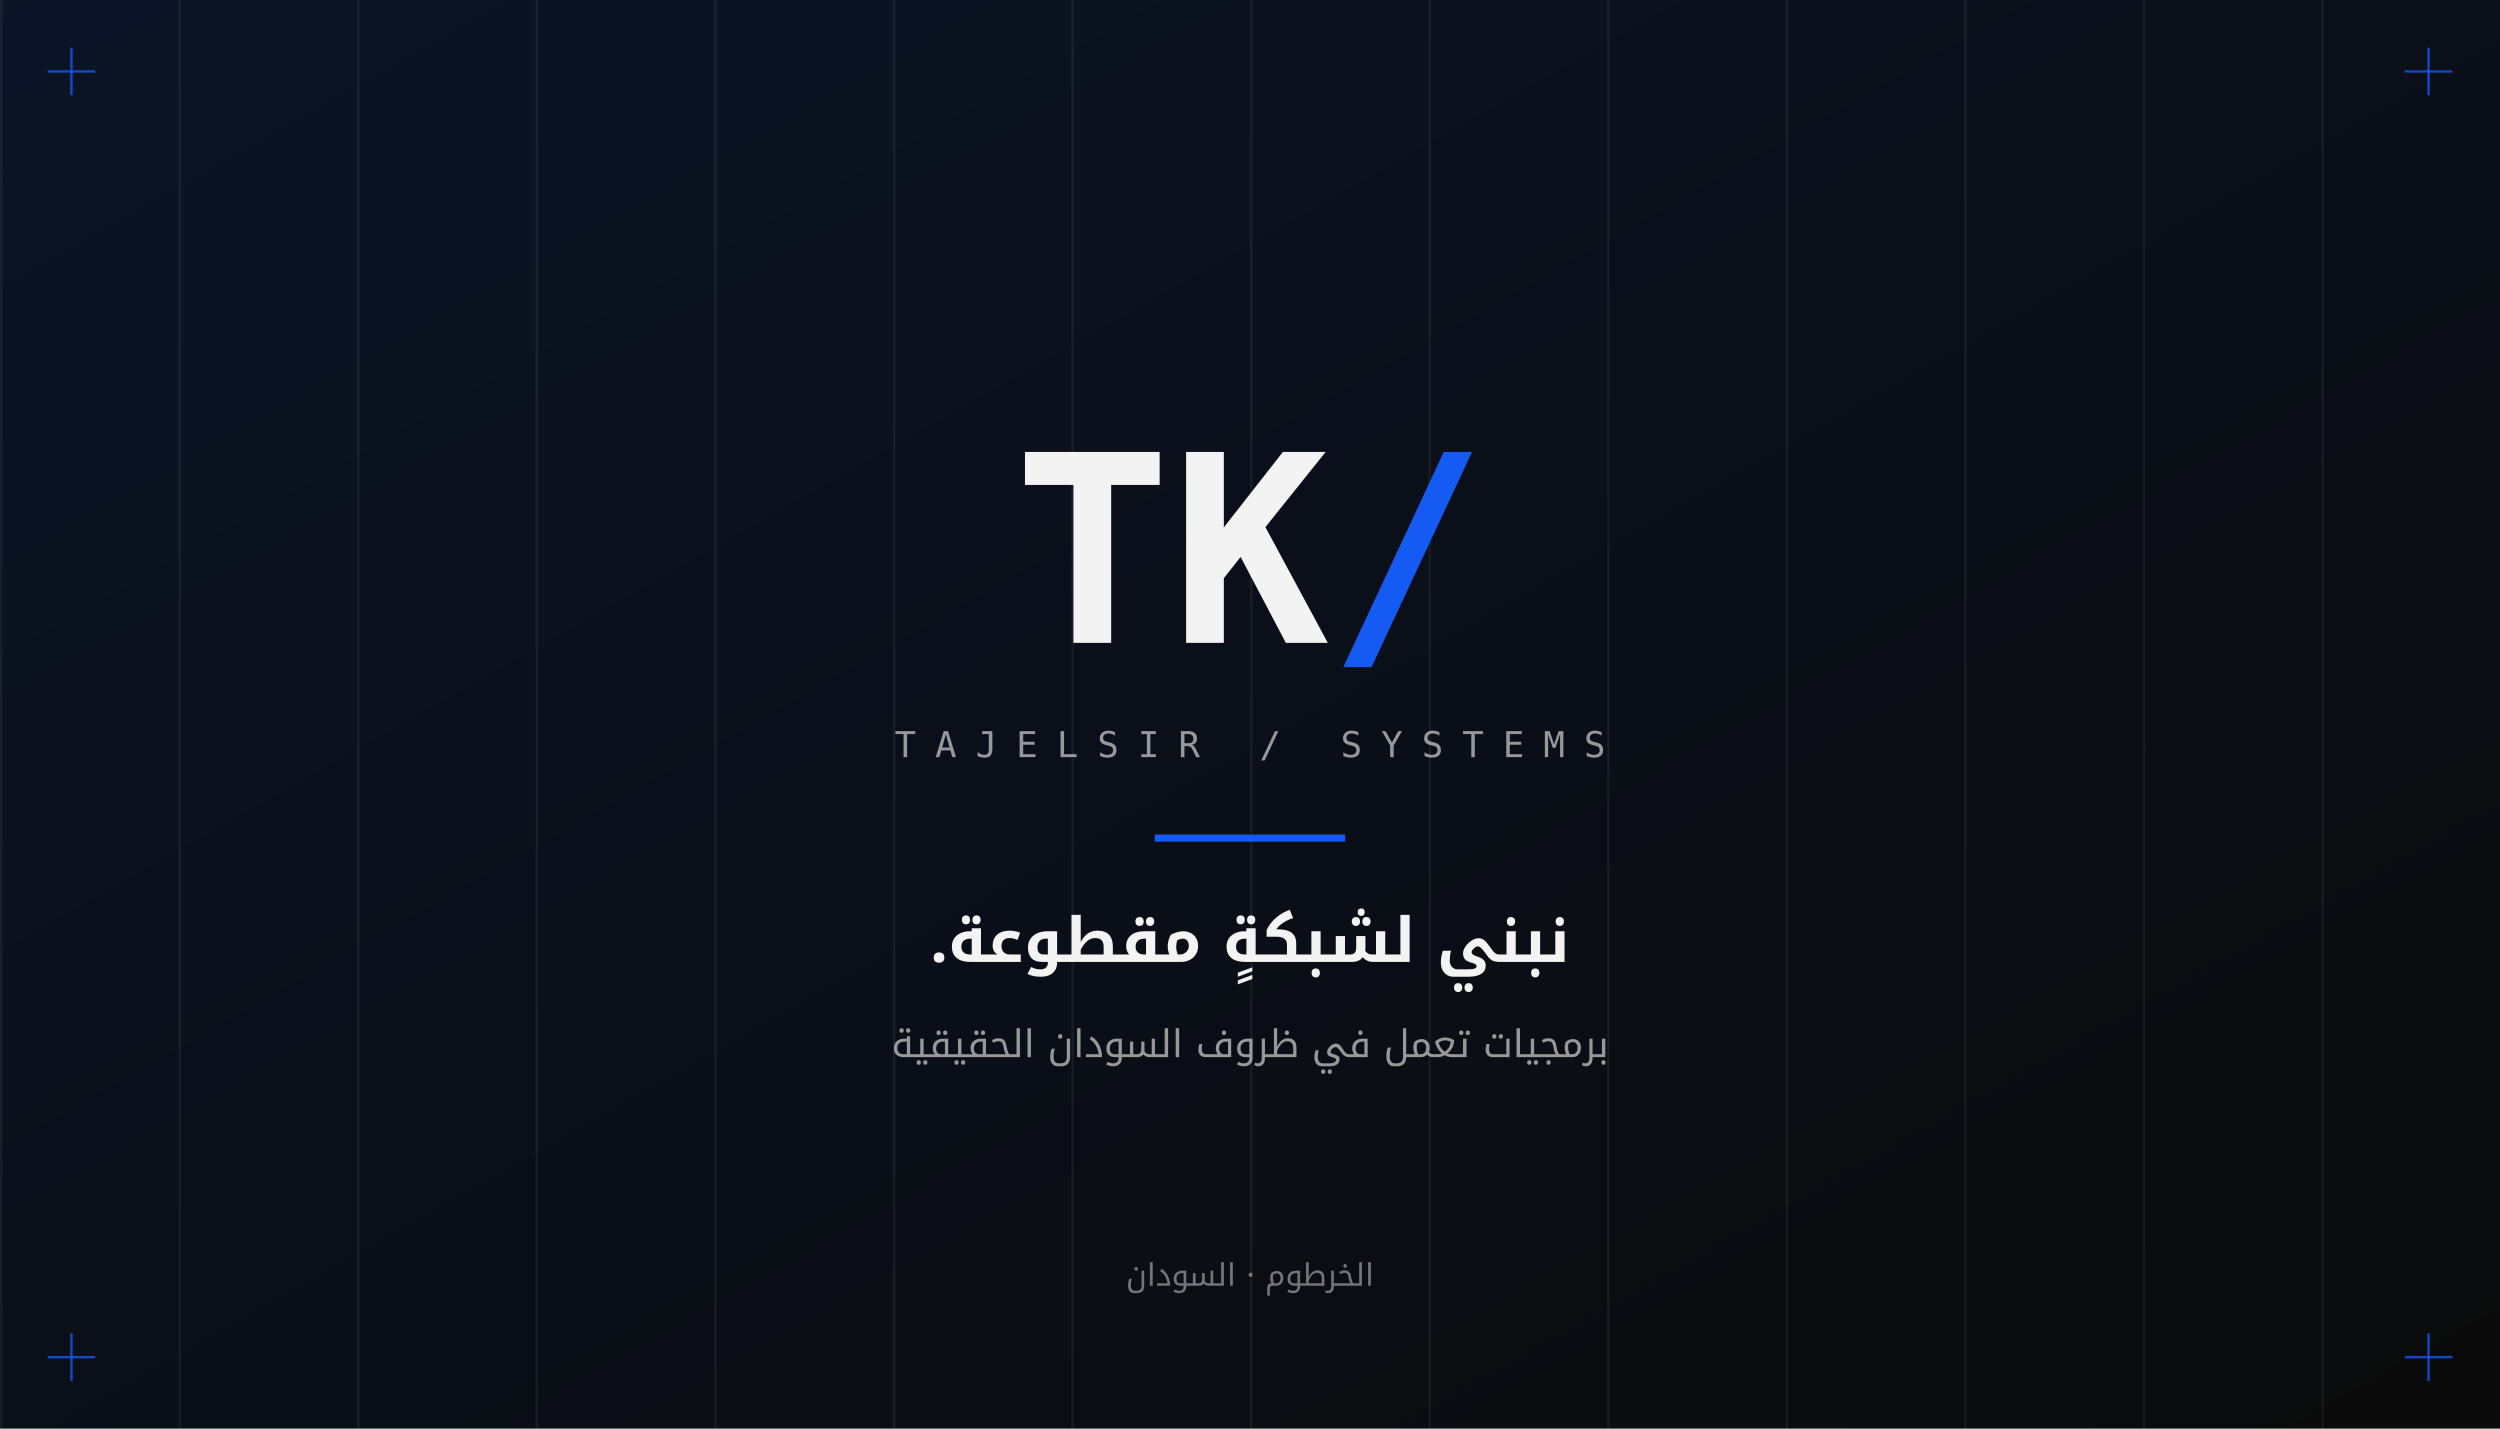
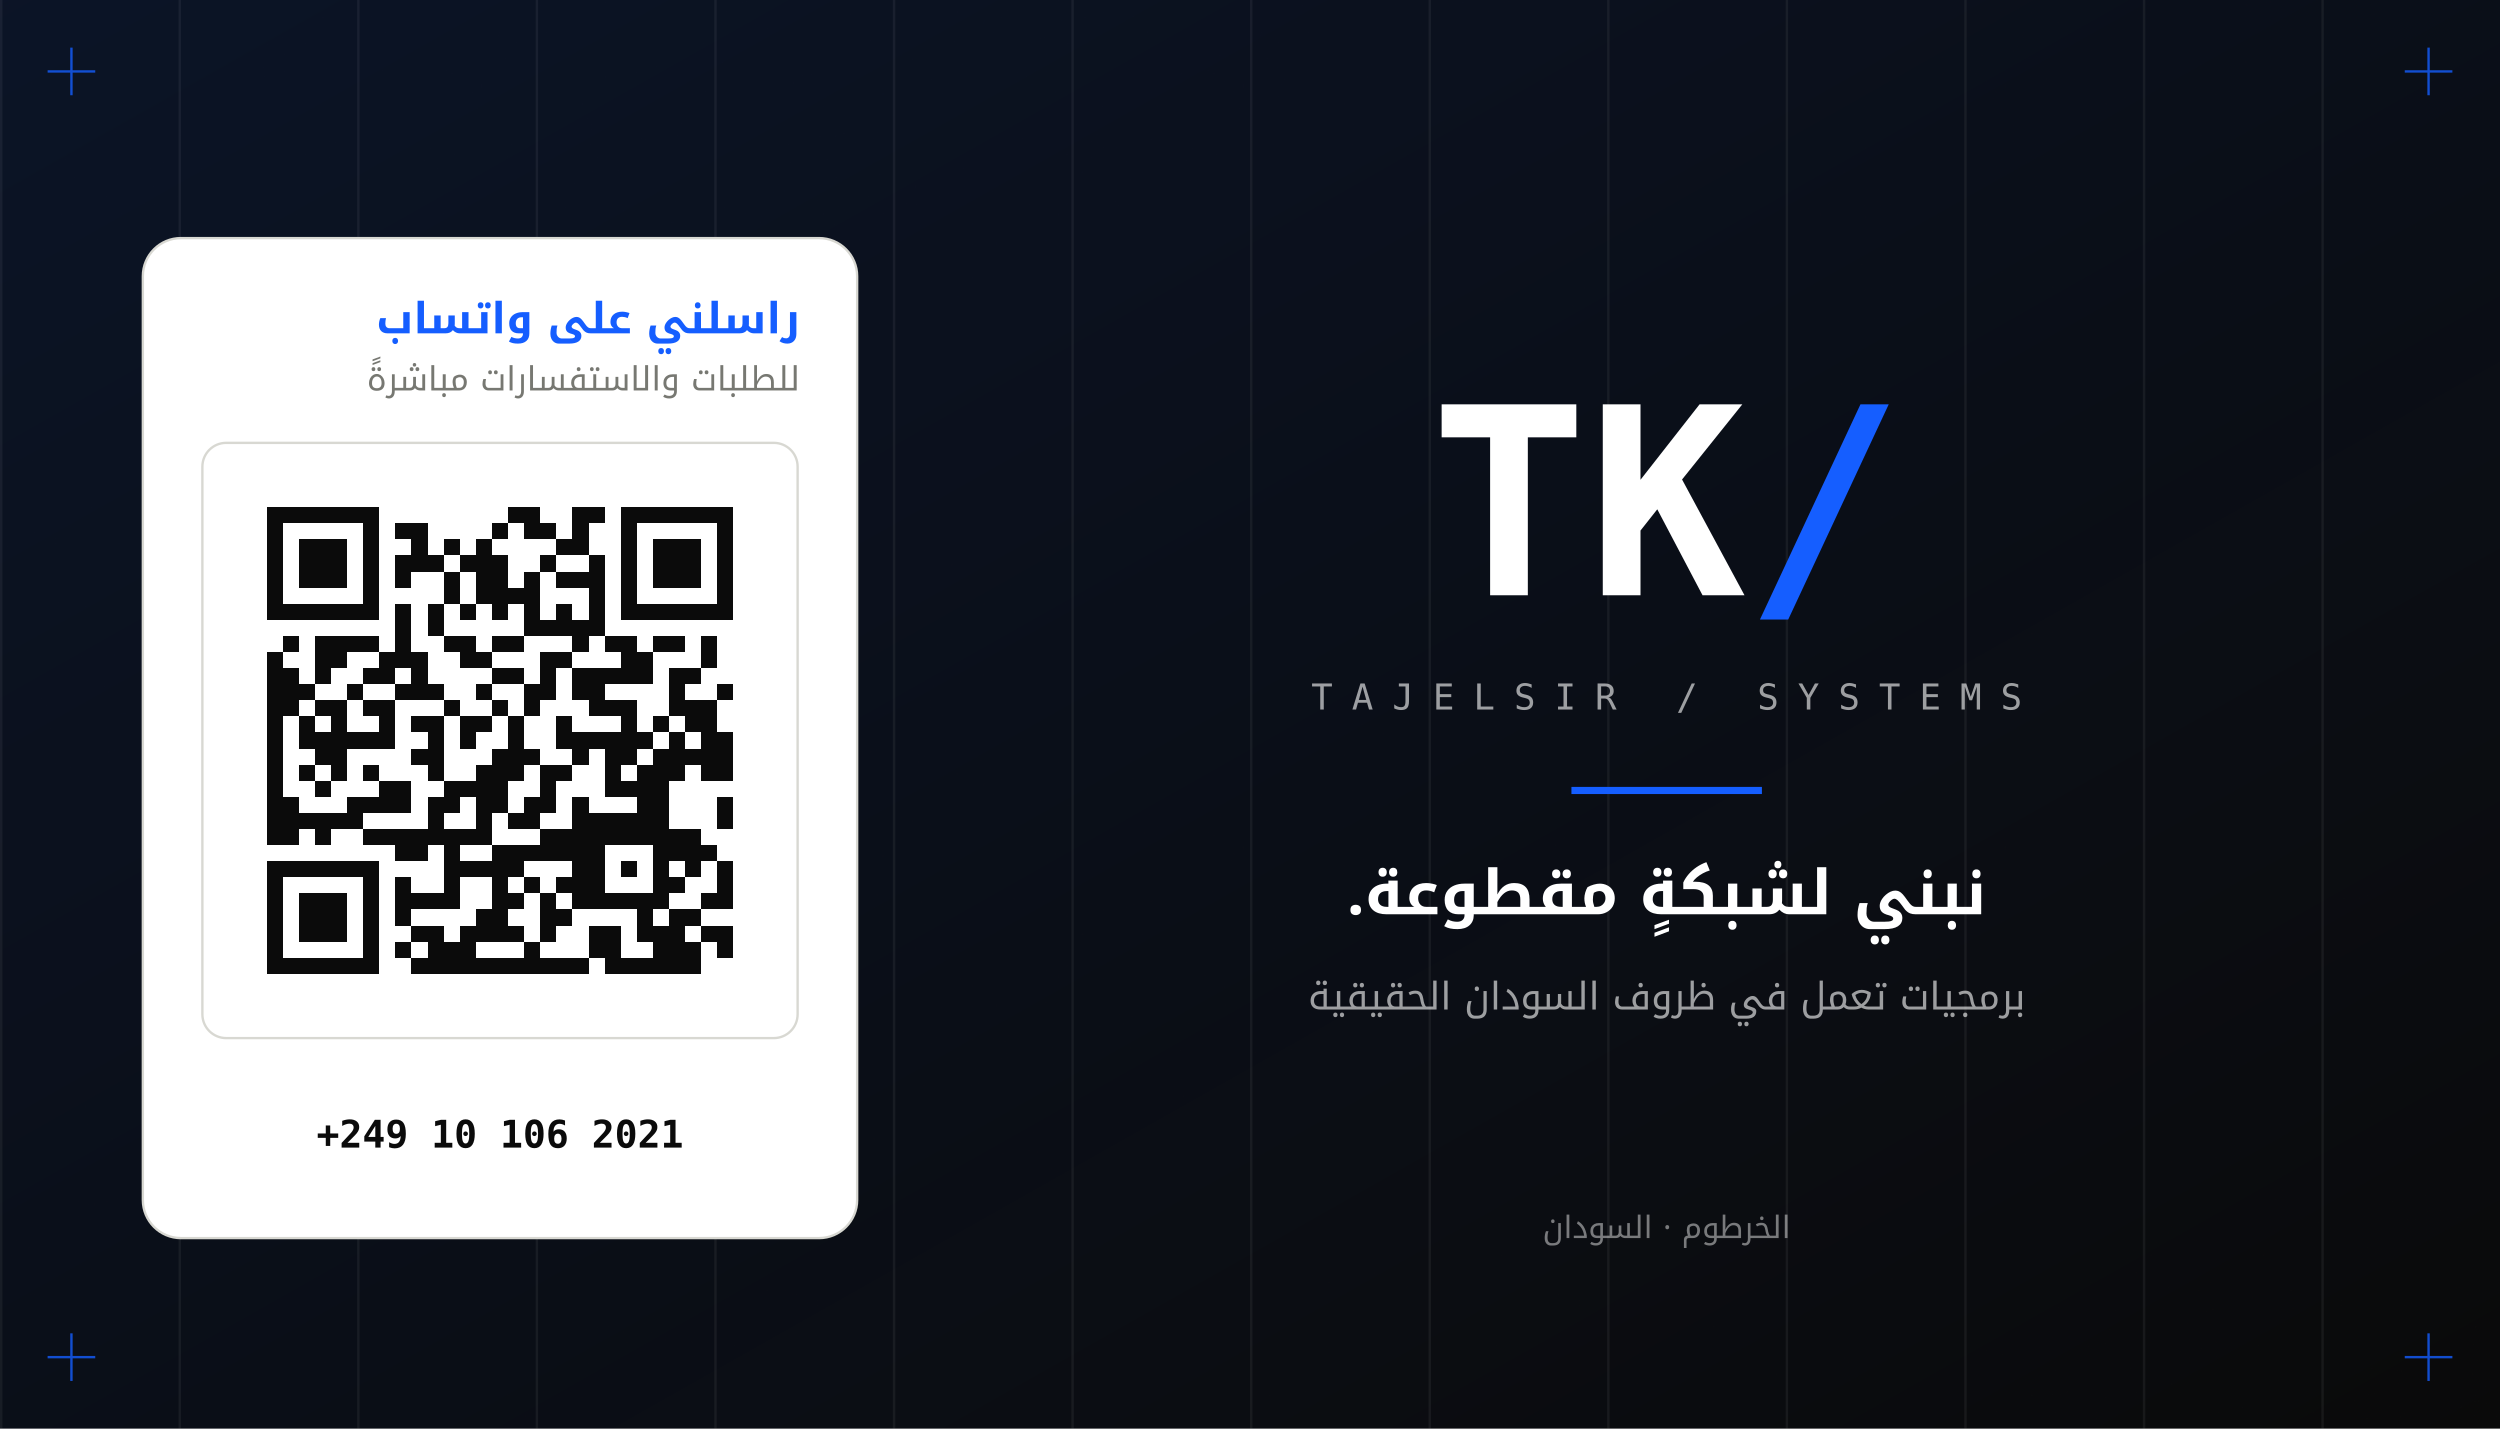
<svg xmlns="http://www.w3.org/2000/svg" width="1050" height="600" viewBox="0 0 1050 600">
  <defs>
    <linearGradient id="glow" x1="0" y1="0" x2="1" y2="1">
      <stop offset="0" stop-color="#155EFF" stop-opacity="0.12" />
      <stop offset="1" stop-color="#155EFF" stop-opacity="0" />
    </linearGradient>
    <filter id="grain">
      <feTurbulence type="fractalNoise" baseFrequency="0.8" numOctaves="2" stitchTiles="stitch" />
      <feColorMatrix type="matrix" values="0 0 0 0 0  0 0 0 0 0  0 0 0 0 0  1 1 1 0 0" />
    </filter>
  </defs>
-   <rect width="1050" height="600" fill="#0B0B0B" />
-   <rect width="1050" height="600" fill="url(#glow)" />
+   <rect x="0" y="0" width="1050" height="600" fill="#0B0B0B" />
+   <rect x="0" y="0" width="1050" height="600" fill="url(#glow)" />
  <line x1="0.5" y1="0" x2="0.5" y2="600" stroke="#FFFFFF" stroke-opacity="0.06" />
  <line x1="75.5" y1="0" x2="75.5" y2="600" stroke="#FFFFFF" stroke-opacity="0.06" />
  <line x1="150.5" y1="0" x2="150.5" y2="600" stroke="#FFFFFF" stroke-opacity="0.06" />
  <line x1="225.5" y1="0" x2="225.5" y2="600" stroke="#FFFFFF" stroke-opacity="0.06" />
  <line x1="300.5" y1="0" x2="300.5" y2="600" stroke="#FFFFFF" stroke-opacity="0.06" />
  <line x1="375.5" y1="0" x2="375.5" y2="600" stroke="#FFFFFF" stroke-opacity="0.06" />
  <line x1="450.5" y1="0" x2="450.5" y2="600" stroke="#FFFFFF" stroke-opacity="0.06" />
  <line x1="525.5" y1="0" x2="525.5" y2="600" stroke="#FFFFFF" stroke-opacity="0.06" />
  <line x1="600.5" y1="0" x2="600.5" y2="600" stroke="#FFFFFF" stroke-opacity="0.06" />
  <line x1="675.5" y1="0" x2="675.5" y2="600" stroke="#FFFFFF" stroke-opacity="0.06" />
  <line x1="750.5" y1="0" x2="750.5" y2="600" stroke="#FFFFFF" stroke-opacity="0.06" />
  <line x1="825.5" y1="0" x2="825.5" y2="600" stroke="#FFFFFF" stroke-opacity="0.06" />
  <line x1="900.5" y1="0" x2="900.5" y2="600" stroke="#FFFFFF" stroke-opacity="0.06" />
  <line x1="975.5" y1="0" x2="975.5" y2="600" stroke="#FFFFFF" stroke-opacity="0.06" />
  <line x1="1050.5" y1="0" x2="1050.5" y2="600" stroke="#FFFFFF" stroke-opacity="0.06" />
-   <line x1="20" y1="30" x2="40" y2="30" stroke="#155EFF" stroke-opacity="0.8" />
-   <line x1="30" y1="20" x2="30" y2="40" stroke="#155EFF" stroke-opacity="0.8" />
-   <line x1="1010" y1="30" x2="1030" y2="30" stroke="#155EFF" stroke-opacity="0.8" />
-   <line x1="1020" y1="20" x2="1020" y2="40" stroke="#155EFF" stroke-opacity="0.8" />
-   <line x1="20" y1="570" x2="40" y2="570" stroke="#155EFF" stroke-opacity="0.8" />
-   <line x1="30" y1="560" x2="30" y2="580" stroke="#155EFF" stroke-opacity="0.8" />
-   <line x1="1010" y1="570" x2="1030" y2="570" stroke="#155EFF" stroke-opacity="0.8" />
-   <line x1="1020" y1="560" x2="1020" y2="580" stroke="#155EFF" stroke-opacity="0.8" />
-   <text x="525" y="270" text-anchor="middle" font-family="'JetBrains Mono','DejaVu Sans Mono',ui-monospace,monospace" font-size="110" font-weight="700" fill="#FFFFFF">TK<tspan fill="#155EFF">/</tspan>
+   <rect x="0" y="0" width="1050" height="600" fill="#000" filter="url(#grain)" opacity="0.05" />
+   <path d="M20 30h20M30 20v20" stroke="#155EFF" stroke-opacity="0.8" />
+   <path d="M1010 30h20M1020 20v20" stroke="#155EFF" stroke-opacity="0.8" />
+   <path d="M20 570h20M30 560v20" stroke="#155EFF" stroke-opacity="0.8" />
+   <path d="M1010 570h20M1020 560v20" stroke="#155EFF" stroke-opacity="0.8" />
+   <text x="700" y="250" text-anchor="middle" font-family="'JetBrains Mono','DejaVu Sans Mono',ui-monospace,monospace" font-size="110" font-weight="700" fill="#FFFFFF">TK<tspan fill="#155EFF">/</tspan>
  </text>
-   <text x="525" y="318" text-anchor="middle" font-family="'JetBrains Mono','DejaVu Sans Mono',ui-monospace,monospace" font-size="15" fill="#FFFFFF" fill-opacity="0.6" letter-spacing="8">TAJELSIR / SYSTEMS</text>
-   <line x1="485" y1="352" x2="565" y2="352" stroke="#155EFF" stroke-width="3" />
-   <text x="525" y="404" text-anchor="middle" direction="rtl" font-family="'Noto Kufi Arabic','Noto Sans Arabic','Tahoma',sans-serif" font-size="26" font-weight="700" fill="#FFFFFF">نبني لشبكةٍ مقطوعة.</text>
-   <text x="525" y="444" text-anchor="middle" direction="rtl" font-family="'Noto Kufi Arabic','Noto Sans Arabic','Tahoma',sans-serif" font-size="16" fill="#FFFFFF" fill-opacity="0.6">برمجيات تعمل في ظروف السودان الحقيقية</text>
-   <text x="525" y="540" text-anchor="middle" direction="rtl" font-family="'Noto Kufi Arabic','Noto Sans Arabic','Tahoma',sans-serif" font-size="13" fill="#FFFFFF" fill-opacity="0.45">الخرطوم · السودان</text>
-   <rect width="1050" height="600" fill="#000" filter="url(#grain)" opacity="0.05" />
+   <text x="700" y="298" text-anchor="middle" font-family="'JetBrains Mono','DejaVu Sans Mono',ui-monospace,monospace" font-size="15" fill="#FFFFFF" fill-opacity="0.6" letter-spacing="8">TAJELSIR / SYSTEMS</text>
+   <line x1="660" y1="332" x2="740" y2="332" stroke="#155EFF" stroke-width="3" />
+   <g font-family="'Noto Kufi Arabic','Noto Sans Arabic','Tahoma',sans-serif" direction="rtl" text-anchor="middle" fill="#FFFFFF">
+     <text x="700" y="384" font-size="26" font-weight="700">نبني لشبكةٍ مقطوعة.</text>
+     <text x="700" y="424" font-size="16" fill-opacity="0.6">برمجيات تعمل في ظروف السودان الحقيقية</text>
+     <text x="700" y="520" font-size="13" fill-opacity="0.45">الخرطوم · السودان</text>
+   </g>
+   <rect x="60" y="100" width="300" height="420" rx="16" fill="#FFFFFF" stroke="#D8D8D2" />
+   <g font-family="'Noto Kufi Arabic','Noto Sans Arabic','Tahoma',sans-serif" direction="rtl" text-anchor="start">
+     <text x="336" y="140" font-size="18" font-weight="700" fill="#155EFF">راسلني على واتساب</text>
+     <text x="336" y="164" font-size="14" fill="#777872">للطلبات والاستفسارات مباشرةً</text>
+   </g>
+   <rect x="85" y="186" width="250" height="250" rx="10" fill="#FFFFFF" stroke="#D8D8D2" />
+   <path transform="translate(112 213) scale(6.758621)" d="M0 0h1v1h-1zM1 0h1v1h-1zM2 0h1v1h-1zM3 0h1v1h-1zM4 0h1v1h-1zM5 0h1v1h-1zM6 0h1v1h-1zM15 0h1v1h-1zM16 0h1v1h-1zM19 0h1v1h-1zM20 0h1v1h-1zM22 0h1v1h-1zM23 0h1v1h-1zM24 0h1v1h-1zM25 0h1v1h-1zM26 0h1v1h-1zM27 0h1v1h-1zM28 0h1v1h-1zM0 1h1v1h-1zM6 1h1v1h-1zM8 1h1v1h-1zM9 1h1v1h-1zM14 1h1v1h-1zM16 1h1v1h-1zM17 1h1v1h-1zM19 1h1v1h-1zM22 1h1v1h-1zM28 1h1v1h-1zM0 2h1v1h-1zM2 2h1v1h-1zM3 2h1v1h-1zM4 2h1v1h-1zM6 2h1v1h-1zM9 2h1v1h-1zM11 2h1v1h-1zM13 2h1v1h-1zM18 2h1v1h-1zM19 2h1v1h-1zM22 2h1v1h-1zM24 2h1v1h-1zM25 2h1v1h-1zM26 2h1v1h-1zM28 2h1v1h-1zM0 3h1v1h-1zM2 3h1v1h-1zM3 3h1v1h-1zM4 3h1v1h-1zM6 3h1v1h-1zM8 3h1v1h-1zM9 3h1v1h-1zM10 3h1v1h-1zM12 3h1v1h-1zM13 3h1v1h-1zM14 3h1v1h-1zM17 3h1v1h-1zM20 3h1v1h-1zM22 3h1v1h-1zM24 3h1v1h-1zM25 3h1v1h-1zM26 3h1v1h-1zM28 3h1v1h-1zM0 4h1v1h-1zM2 4h1v1h-1zM3 4h1v1h-1zM4 4h1v1h-1zM6 4h1v1h-1zM8 4h1v1h-1zM11 4h1v1h-1zM13 4h1v1h-1zM14 4h1v1h-1zM16 4h1v1h-1zM18 4h1v1h-1zM19 4h1v1h-1zM20 4h1v1h-1zM22 4h1v1h-1zM24 4h1v1h-1zM25 4h1v1h-1zM26 4h1v1h-1zM28 4h1v1h-1zM0 5h1v1h-1zM6 5h1v1h-1zM11 5h1v1h-1zM13 5h1v1h-1zM14 5h1v1h-1zM15 5h1v1h-1zM16 5h1v1h-1zM20 5h1v1h-1zM22 5h1v1h-1zM28 5h1v1h-1zM0 6h1v1h-1zM1 6h1v1h-1zM2 6h1v1h-1zM3 6h1v1h-1zM4 6h1v1h-1zM5 6h1v1h-1zM6 6h1v1h-1zM8 6h1v1h-1zM10 6h1v1h-1zM12 6h1v1h-1zM14 6h1v1h-1zM16 6h1v1h-1zM18 6h1v1h-1zM20 6h1v1h-1zM22 6h1v1h-1zM23 6h1v1h-1zM24 6h1v1h-1zM25 6h1v1h-1zM26 6h1v1h-1zM27 6h1v1h-1zM28 6h1v1h-1zM8 7h1v1h-1zM10 7h1v1h-1zM16 7h1v1h-1zM17 7h1v1h-1zM18 7h1v1h-1zM19 7h1v1h-1zM20 7h1v1h-1zM1 8h1v1h-1zM3 8h1v1h-1zM4 8h1v1h-1zM5 8h1v1h-1zM6 8h1v1h-1zM8 8h1v1h-1zM11 8h1v1h-1zM12 8h1v1h-1zM14 8h1v1h-1zM15 8h1v1h-1zM19 8h1v1h-1zM21 8h1v1h-1zM22 8h1v1h-1zM24 8h1v1h-1zM25 8h1v1h-1zM27 8h1v1h-1zM0 9h1v1h-1zM3 9h1v1h-1zM4 9h1v1h-1zM7 9h1v1h-1zM8 9h1v1h-1zM9 9h1v1h-1zM12 9h1v1h-1zM13 9h1v1h-1zM17 9h1v1h-1zM18 9h1v1h-1zM22 9h1v1h-1zM23 9h1v1h-1zM27 9h1v1h-1zM0 10h1v1h-1zM1 10h1v1h-1zM3 10h1v1h-1zM6 10h1v1h-1zM7 10h1v1h-1zM9 10h1v1h-1zM14 10h1v1h-1zM15 10h1v1h-1zM17 10h1v1h-1zM19 10h1v1h-1zM20 10h1v1h-1zM21 10h1v1h-1zM22 10h1v1h-1zM23 10h1v1h-1zM25 10h1v1h-1zM26 10h1v1h-1zM0 11h1v1h-1zM1 11h1v1h-1zM2 11h1v1h-1zM5 11h1v1h-1zM8 11h1v1h-1zM9 11h1v1h-1zM10 11h1v1h-1zM13 11h1v1h-1zM16 11h1v1h-1zM17 11h1v1h-1zM19 11h1v1h-1zM20 11h1v1h-1zM25 11h1v1h-1zM28 11h1v1h-1zM0 12h1v1h-1zM1 12h1v1h-1zM3 12h1v1h-1zM4 12h1v1h-1zM6 12h1v1h-1zM7 12h1v1h-1zM11 12h1v1h-1zM14 12h1v1h-1zM16 12h1v1h-1zM20 12h1v1h-1zM21 12h1v1h-1zM22 12h1v1h-1zM25 12h1v1h-1zM26 12h1v1h-1zM27 12h1v1h-1zM0 13h1v1h-1zM2 13h1v1h-1zM4 13h1v1h-1zM7 13h1v1h-1zM9 13h1v1h-1zM10 13h1v1h-1zM12 13h1v1h-1zM13 13h1v1h-1zM15 13h1v1h-1zM18 13h1v1h-1zM22 13h1v1h-1zM24 13h1v1h-1zM26 13h1v1h-1zM27 13h1v1h-1zM0 14h1v1h-1zM2 14h1v1h-1zM3 14h1v1h-1zM4 14h1v1h-1zM5 14h1v1h-1zM6 14h1v1h-1zM7 14h1v1h-1zM10 14h1v1h-1zM12 14h1v1h-1zM15 14h1v1h-1zM18 14h1v1h-1zM19 14h1v1h-1zM20 14h1v1h-1zM21 14h1v1h-1zM22 14h1v1h-1zM23 14h1v1h-1zM25 14h1v1h-1zM27 14h1v1h-1zM28 14h1v1h-1zM0 15h1v1h-1zM3 15h1v1h-1zM4 15h1v1h-1zM9 15h1v1h-1zM10 15h1v1h-1zM14 15h1v1h-1zM15 15h1v1h-1zM16 15h1v1h-1zM19 15h1v1h-1zM21 15h1v1h-1zM22 15h1v1h-1zM24 15h1v1h-1zM25 15h1v1h-1zM26 15h1v1h-1zM27 15h1v1h-1zM28 15h1v1h-1zM0 16h1v1h-1zM2 16h1v1h-1zM4 16h1v1h-1zM6 16h1v1h-1zM10 16h1v1h-1zM13 16h1v1h-1zM14 16h1v1h-1zM15 16h1v1h-1zM17 16h1v1h-1zM18 16h1v1h-1zM21 16h1v1h-1zM23 16h1v1h-1zM24 16h1v1h-1zM25 16h1v1h-1zM27 16h1v1h-1zM28 16h1v1h-1zM0 17h1v1h-1zM3 17h1v1h-1zM7 17h1v1h-1zM8 17h1v1h-1zM11 17h1v1h-1zM12 17h1v1h-1zM13 17h1v1h-1zM14 17h1v1h-1zM17 17h1v1h-1zM21 17h1v1h-1zM22 17h1v1h-1zM23 17h1v1h-1zM24 17h1v1h-1zM0 18h1v1h-1zM1 18h1v1h-1zM5 18h1v1h-1zM6 18h1v1h-1zM7 18h1v1h-1zM8 18h1v1h-1zM10 18h1v1h-1zM11 18h1v1h-1zM13 18h1v1h-1zM14 18h1v1h-1zM16 18h1v1h-1zM17 18h1v1h-1zM19 18h1v1h-1zM23 18h1v1h-1zM24 18h1v1h-1zM28 18h1v1h-1zM0 19h1v1h-1zM1 19h1v1h-1zM2 19h1v1h-1zM3 19h1v1h-1zM4 19h1v1h-1zM5 19h1v1h-1zM10 19h1v1h-1zM13 19h1v1h-1zM15 19h1v1h-1zM16 19h1v1h-1zM19 19h1v1h-1zM20 19h1v1h-1zM21 19h1v1h-1zM22 19h1v1h-1zM23 19h1v1h-1zM24 19h1v1h-1zM28 19h1v1h-1zM0 20h1v1h-1zM1 20h1v1h-1zM3 20h1v1h-1zM6 20h1v1h-1zM7 20h1v1h-1zM8 20h1v1h-1zM9 20h1v1h-1zM10 20h1v1h-1zM11 20h1v1h-1zM12 20h1v1h-1zM13 20h1v1h-1zM17 20h1v1h-1zM18 20h1v1h-1zM19 20h1v1h-1zM20 20h1v1h-1zM21 20h1v1h-1zM22 20h1v1h-1zM23 20h1v1h-1zM24 20h1v1h-1zM25 20h1v1h-1zM26 20h1v1h-1zM8 21h1v1h-1zM9 21h1v1h-1zM11 21h1v1h-1zM14 21h1v1h-1zM15 21h1v1h-1zM16 21h1v1h-1zM17 21h1v1h-1zM18 21h1v1h-1zM19 21h1v1h-1zM20 21h1v1h-1zM24 21h1v1h-1zM25 21h1v1h-1zM26 21h1v1h-1zM27 21h1v1h-1zM0 22h1v1h-1zM1 22h1v1h-1zM2 22h1v1h-1zM3 22h1v1h-1zM4 22h1v1h-1zM5 22h1v1h-1zM6 22h1v1h-1zM11 22h1v1h-1zM12 22h1v1h-1zM13 22h1v1h-1zM14 22h1v1h-1zM15 22h1v1h-1zM19 22h1v1h-1zM20 22h1v1h-1zM22 22h1v1h-1zM24 22h1v1h-1zM26 22h1v1h-1zM28 22h1v1h-1zM0 23h1v1h-1zM6 23h1v1h-1zM8 23h1v1h-1zM11 23h1v1h-1zM14 23h1v1h-1zM16 23h1v1h-1zM18 23h1v1h-1zM19 23h1v1h-1zM20 23h1v1h-1zM24 23h1v1h-1zM25 23h1v1h-1zM28 23h1v1h-1zM0 24h1v1h-1zM2 24h1v1h-1zM3 24h1v1h-1zM4 24h1v1h-1zM6 24h1v1h-1zM8 24h1v1h-1zM9 24h1v1h-1zM10 24h1v1h-1zM11 24h1v1h-1zM14 24h1v1h-1zM15 24h1v1h-1zM17 24h1v1h-1zM19 24h1v1h-1zM20 24h1v1h-1zM21 24h1v1h-1zM22 24h1v1h-1zM23 24h1v1h-1zM24 24h1v1h-1zM27 24h1v1h-1zM28 24h1v1h-1zM0 25h1v1h-1zM2 25h1v1h-1zM3 25h1v1h-1zM4 25h1v1h-1zM6 25h1v1h-1zM8 25h1v1h-1zM13 25h1v1h-1zM14 25h1v1h-1zM17 25h1v1h-1zM18 25h1v1h-1zM23 25h1v1h-1zM25 25h1v1h-1zM26 25h1v1h-1zM0 26h1v1h-1zM2 26h1v1h-1zM3 26h1v1h-1zM4 26h1v1h-1zM6 26h1v1h-1zM9 26h1v1h-1zM10 26h1v1h-1zM12 26h1v1h-1zM13 26h1v1h-1zM14 26h1v1h-1zM15 26h1v1h-1zM17 26h1v1h-1zM20 26h1v1h-1zM21 26h1v1h-1zM23 26h1v1h-1zM24 26h1v1h-1zM25 26h1v1h-1zM27 26h1v1h-1zM28 26h1v1h-1zM0 27h1v1h-1zM6 27h1v1h-1zM8 27h1v1h-1zM10 27h1v1h-1zM11 27h1v1h-1zM12 27h1v1h-1zM16 27h1v1h-1zM20 27h1v1h-1zM21 27h1v1h-1zM24 27h1v1h-1zM25 27h1v1h-1zM26 27h1v1h-1zM28 27h1v1h-1zM0 28h1v1h-1zM1 28h1v1h-1zM2 28h1v1h-1zM3 28h1v1h-1zM4 28h1v1h-1zM5 28h1v1h-1zM6 28h1v1h-1zM9 28h1v1h-1zM10 28h1v1h-1zM11 28h1v1h-1zM12 28h1v1h-1zM13 28h1v1h-1zM14 28h1v1h-1zM15 28h1v1h-1zM16 28h1v1h-1zM17 28h1v1h-1zM18 28h1v1h-1zM19 28h1v1h-1zM21 28h1v1h-1zM22 28h1v1h-1zM23 28h1v1h-1zM24 28h1v1h-1zM25 28h1v1h-1zM26 28h1v1h-1z" fill="#0B0B0B" shape-rendering="crispEdges" />
+   <text x="210" y="482" text-anchor="middle" direction="ltr" font-family="'JetBrains Mono','DejaVu Sans Mono',ui-monospace,monospace" font-size="16" font-weight="700" fill="#0B0B0B">+249 10 106 2021</text>
</svg>
